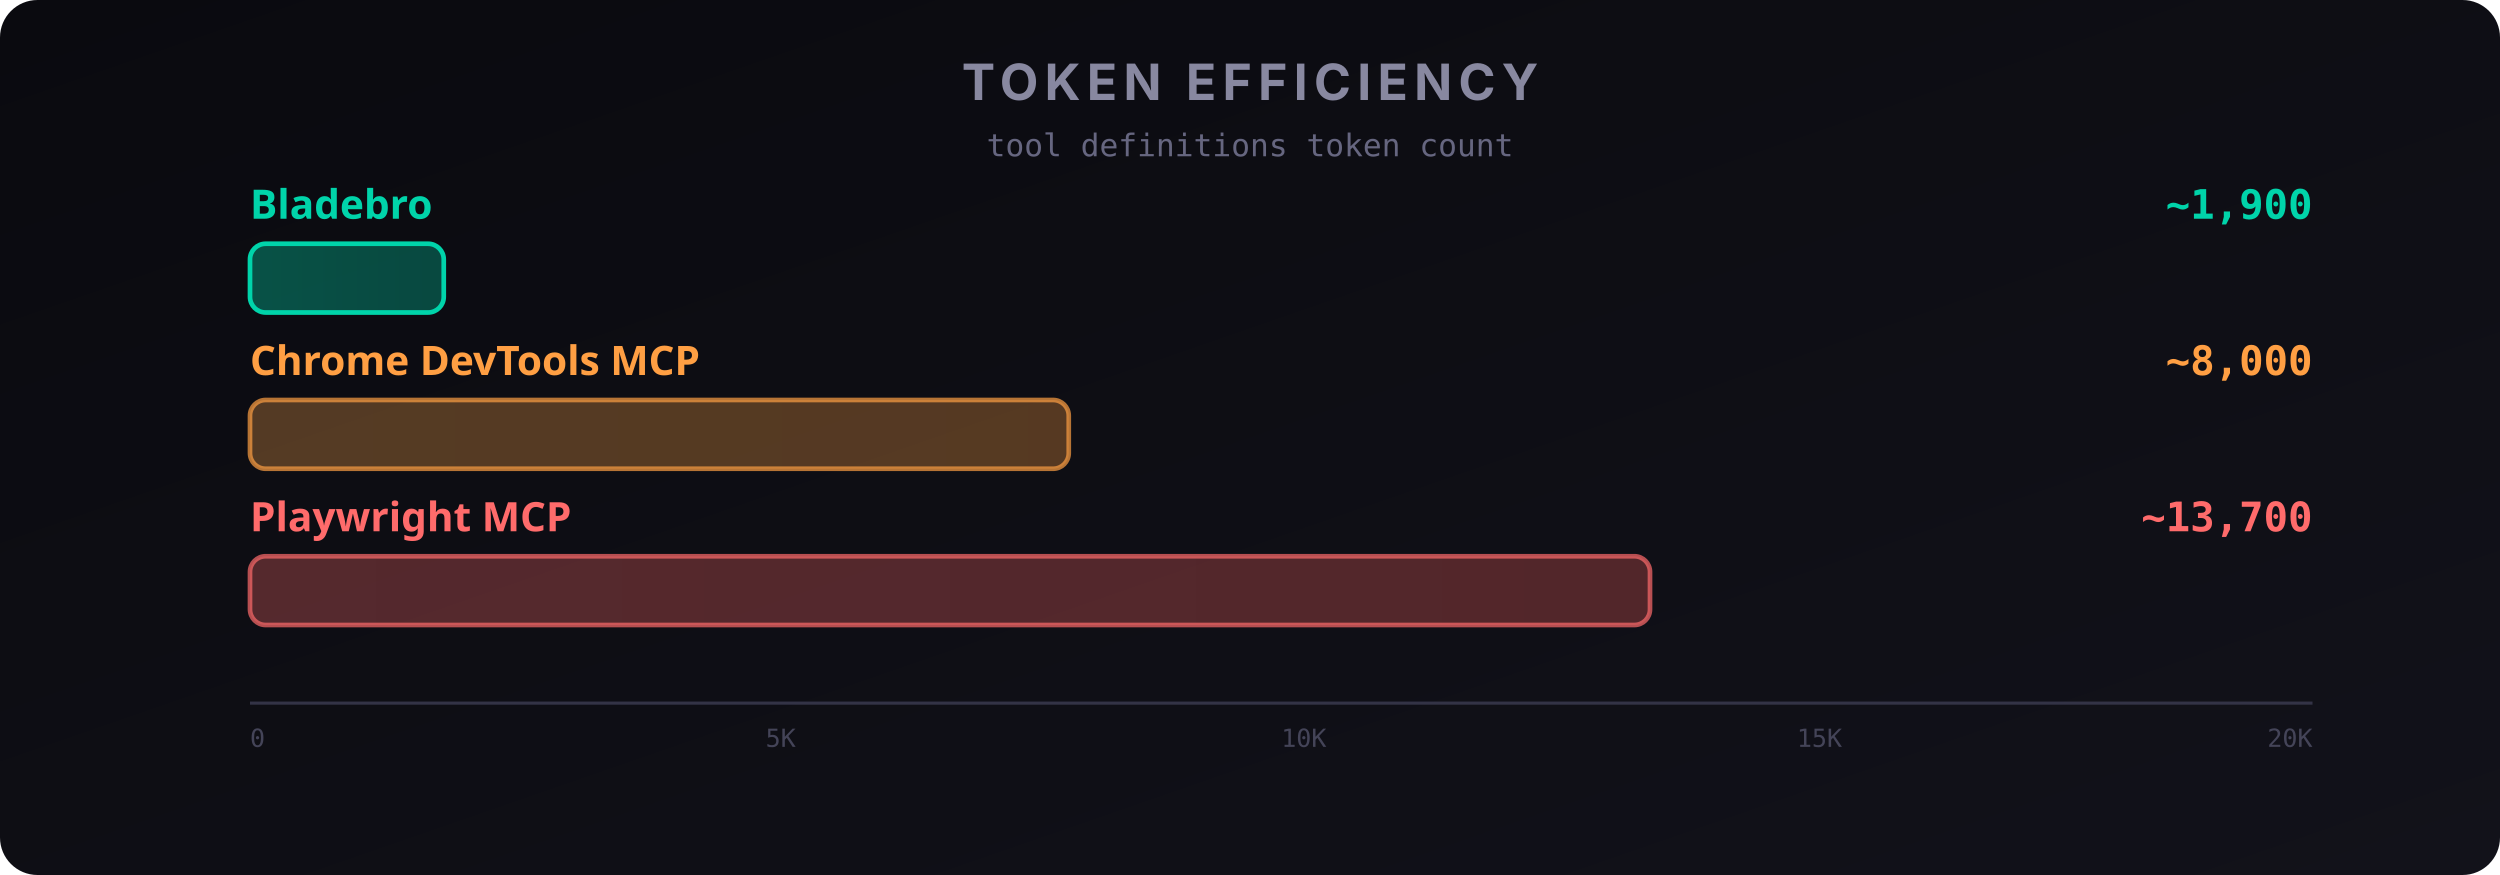
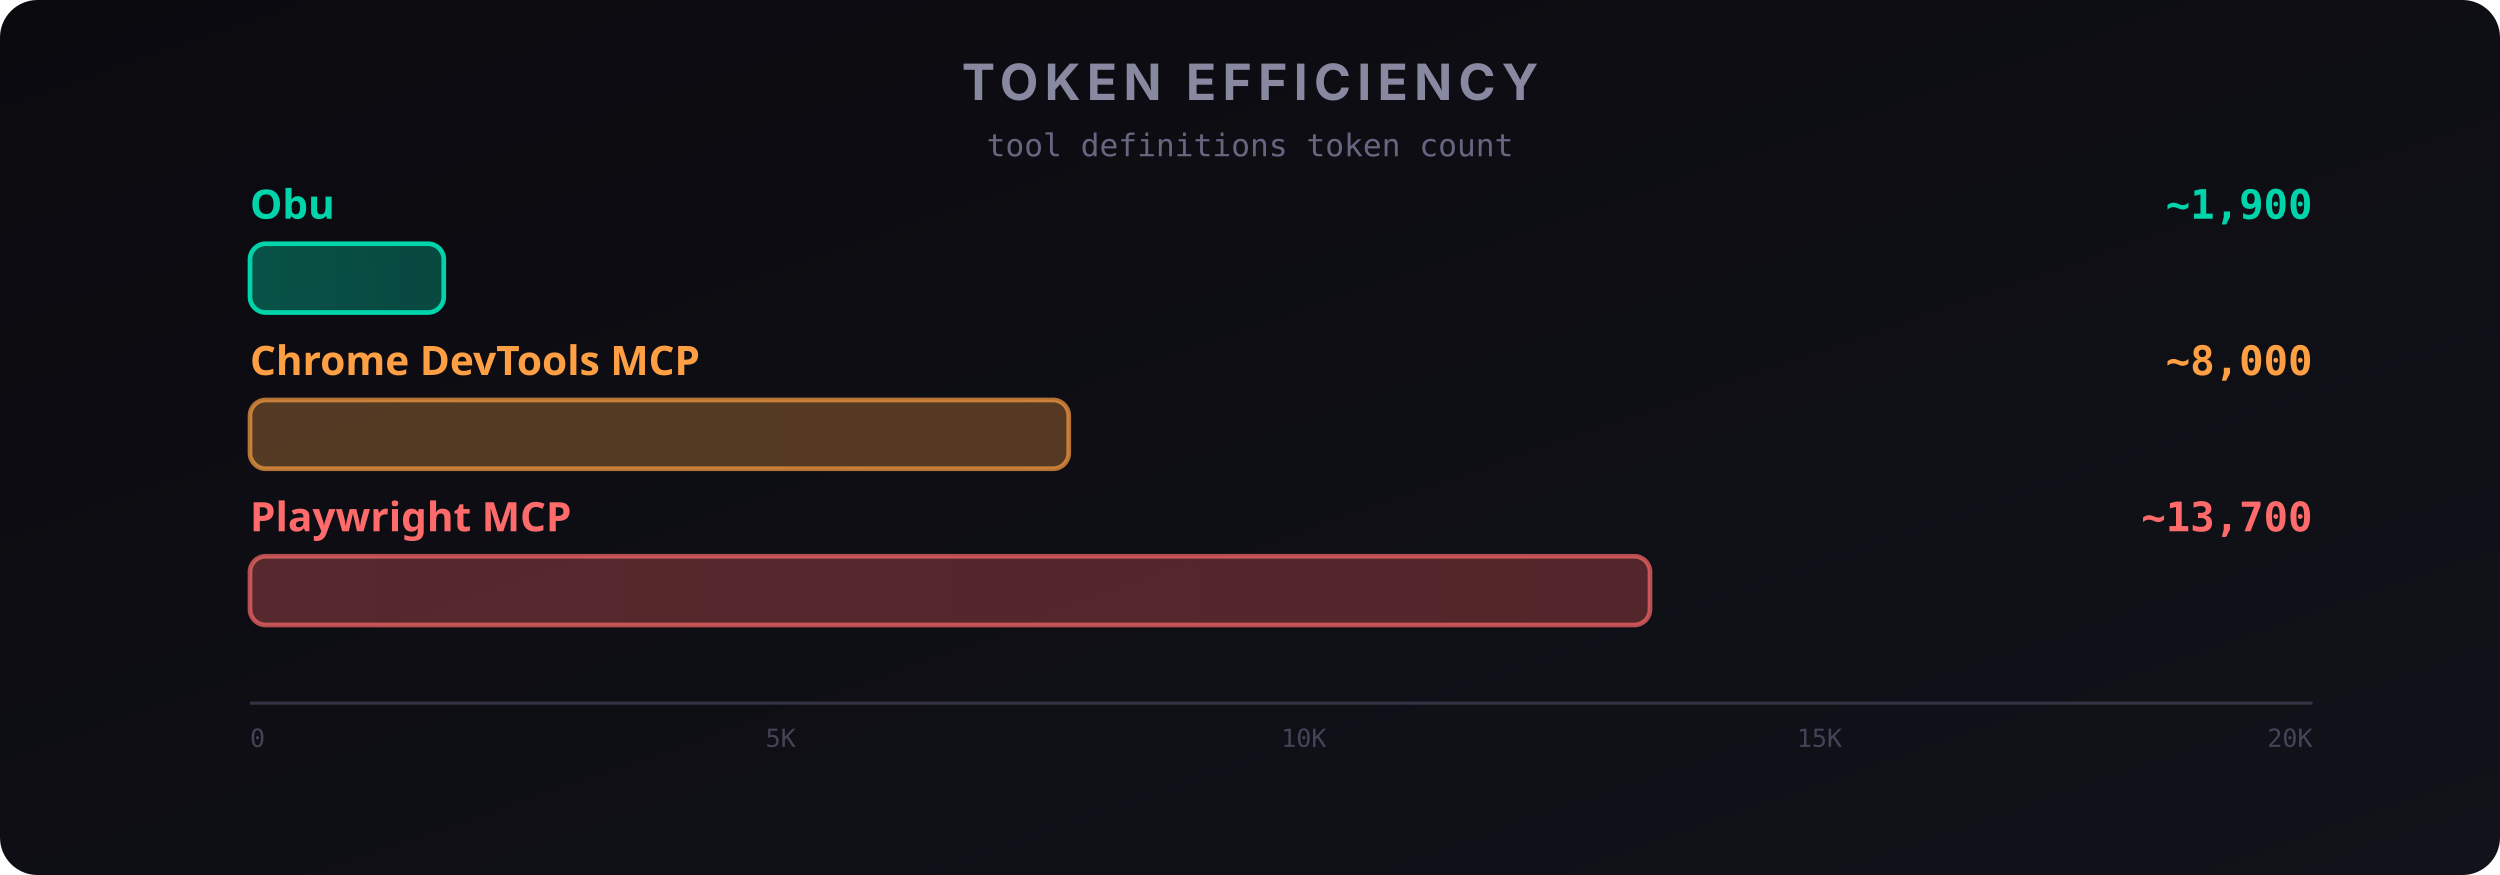
<svg xmlns="http://www.w3.org/2000/svg" width="800" height="280" viewBox="0 0 800 280" fill="none">
  <defs>
    <linearGradient id="bg" x1="0" y1="0" x2="1" y2="1">
      <stop offset="0" stop-color="#0a0a0f" />
      <stop offset="1" stop-color="#12121a" />
    </linearGradient>
    <linearGradient id="bb" x1="0" y1="0" x2="1" y2="0">
      <stop offset="0" stop-color="#00d4aa" />
      <stop offset="1" stop-color="#00b894" />
    </linearGradient>
    <linearGradient id="comp1" x1="0" y1="0" x2="1" y2="0">
      <stop offset="0" stop-color="#ff6b6b" />
      <stop offset="1" stop-color="#ee5a5a" />
    </linearGradient>
    <linearGradient id="comp2" x1="0" y1="0" x2="1" y2="0">
      <stop offset="0" stop-color="#ffa94d" />
      <stop offset="1" stop-color="#ff9f43" />
    </linearGradient>
  </defs>
  <rect width="800" height="280" rx="12" fill="url(#bg)" />
  <text x="400" y="32" text-anchor="middle" font-family="'SF Pro Display', system-ui, sans-serif" font-size="16" font-weight="700" fill="#8888a0" letter-spacing="2">TOKEN EFFICIENCY</text>
  <text x="400" y="50" text-anchor="middle" font-family="monospace" font-size="10" fill="#666680">tool definitions token count</text>
  <g transform="translate(80, 70)">
-     <text x="0" y="0" font-family="system-ui, sans-serif" font-size="13" font-weight="700" fill="#00d4aa">Bladebro</text>
+     <text x="0" y="0" font-family="system-ui, sans-serif" font-size="13" font-weight="700" fill="#00d4aa">Obu</text>
    <text x="660" y="0" text-anchor="end" font-family="monospace" font-size="13" font-weight="700" fill="#00d4aa">~1,900</text>
    <rect x="0" y="8" width="62" height="22" rx="5" fill="url(#bb)" opacity="0.35" />
    <rect x="0" y="8" width="62" height="22" rx="5" fill="none" stroke="#00d4aa" stroke-width="1.5" />
  </g>
  <g transform="translate(80, 120)">
    <text x="0" y="0" font-family="system-ui, sans-serif" font-size="13" font-weight="600" fill="#ff9f43">Chrome DevTools MCP</text>
    <text x="660" y="0" text-anchor="end" font-family="monospace" font-size="13" font-weight="700" fill="#ff9f43">~8,000</text>
    <rect x="0" y="8" width="262" height="22" rx="5" fill="url(#comp2)" opacity="0.3" />
    <rect x="0" y="8" width="262" height="22" rx="5" fill="none" stroke="#ff9f43" stroke-width="1.5" opacity="0.7" />
  </g>
  <g transform="translate(80, 170)">
    <text x="0" y="0" font-family="system-ui, sans-serif" font-size="13" font-weight="600" fill="#ff6b6b">Playwright MCP</text>
    <text x="660" y="0" text-anchor="end" font-family="monospace" font-size="13" font-weight="700" fill="#ff6b6b">~13,700</text>
    <rect x="0" y="8" width="448" height="22" rx="5" fill="url(#comp1)" opacity="0.3" />
    <rect x="0" y="8" width="448" height="22" rx="5" fill="none" stroke="#ff6b6b" stroke-width="1.5" opacity="0.7" />
  </g>
  <g transform="translate(80, 225)" font-family="monospace" font-size="8" fill="#444458">
    <line x1="0" y1="0" x2="660" y2="0" stroke="#333346" stroke-width="1" />
    <text x="0" y="14">0</text>
    <text x="165" y="14">5K</text>
    <text x="330" y="14">10K</text>
    <text x="495" y="14">15K</text>
    <text x="660" y="14" text-anchor="end">20K</text>
  </g>
</svg>
